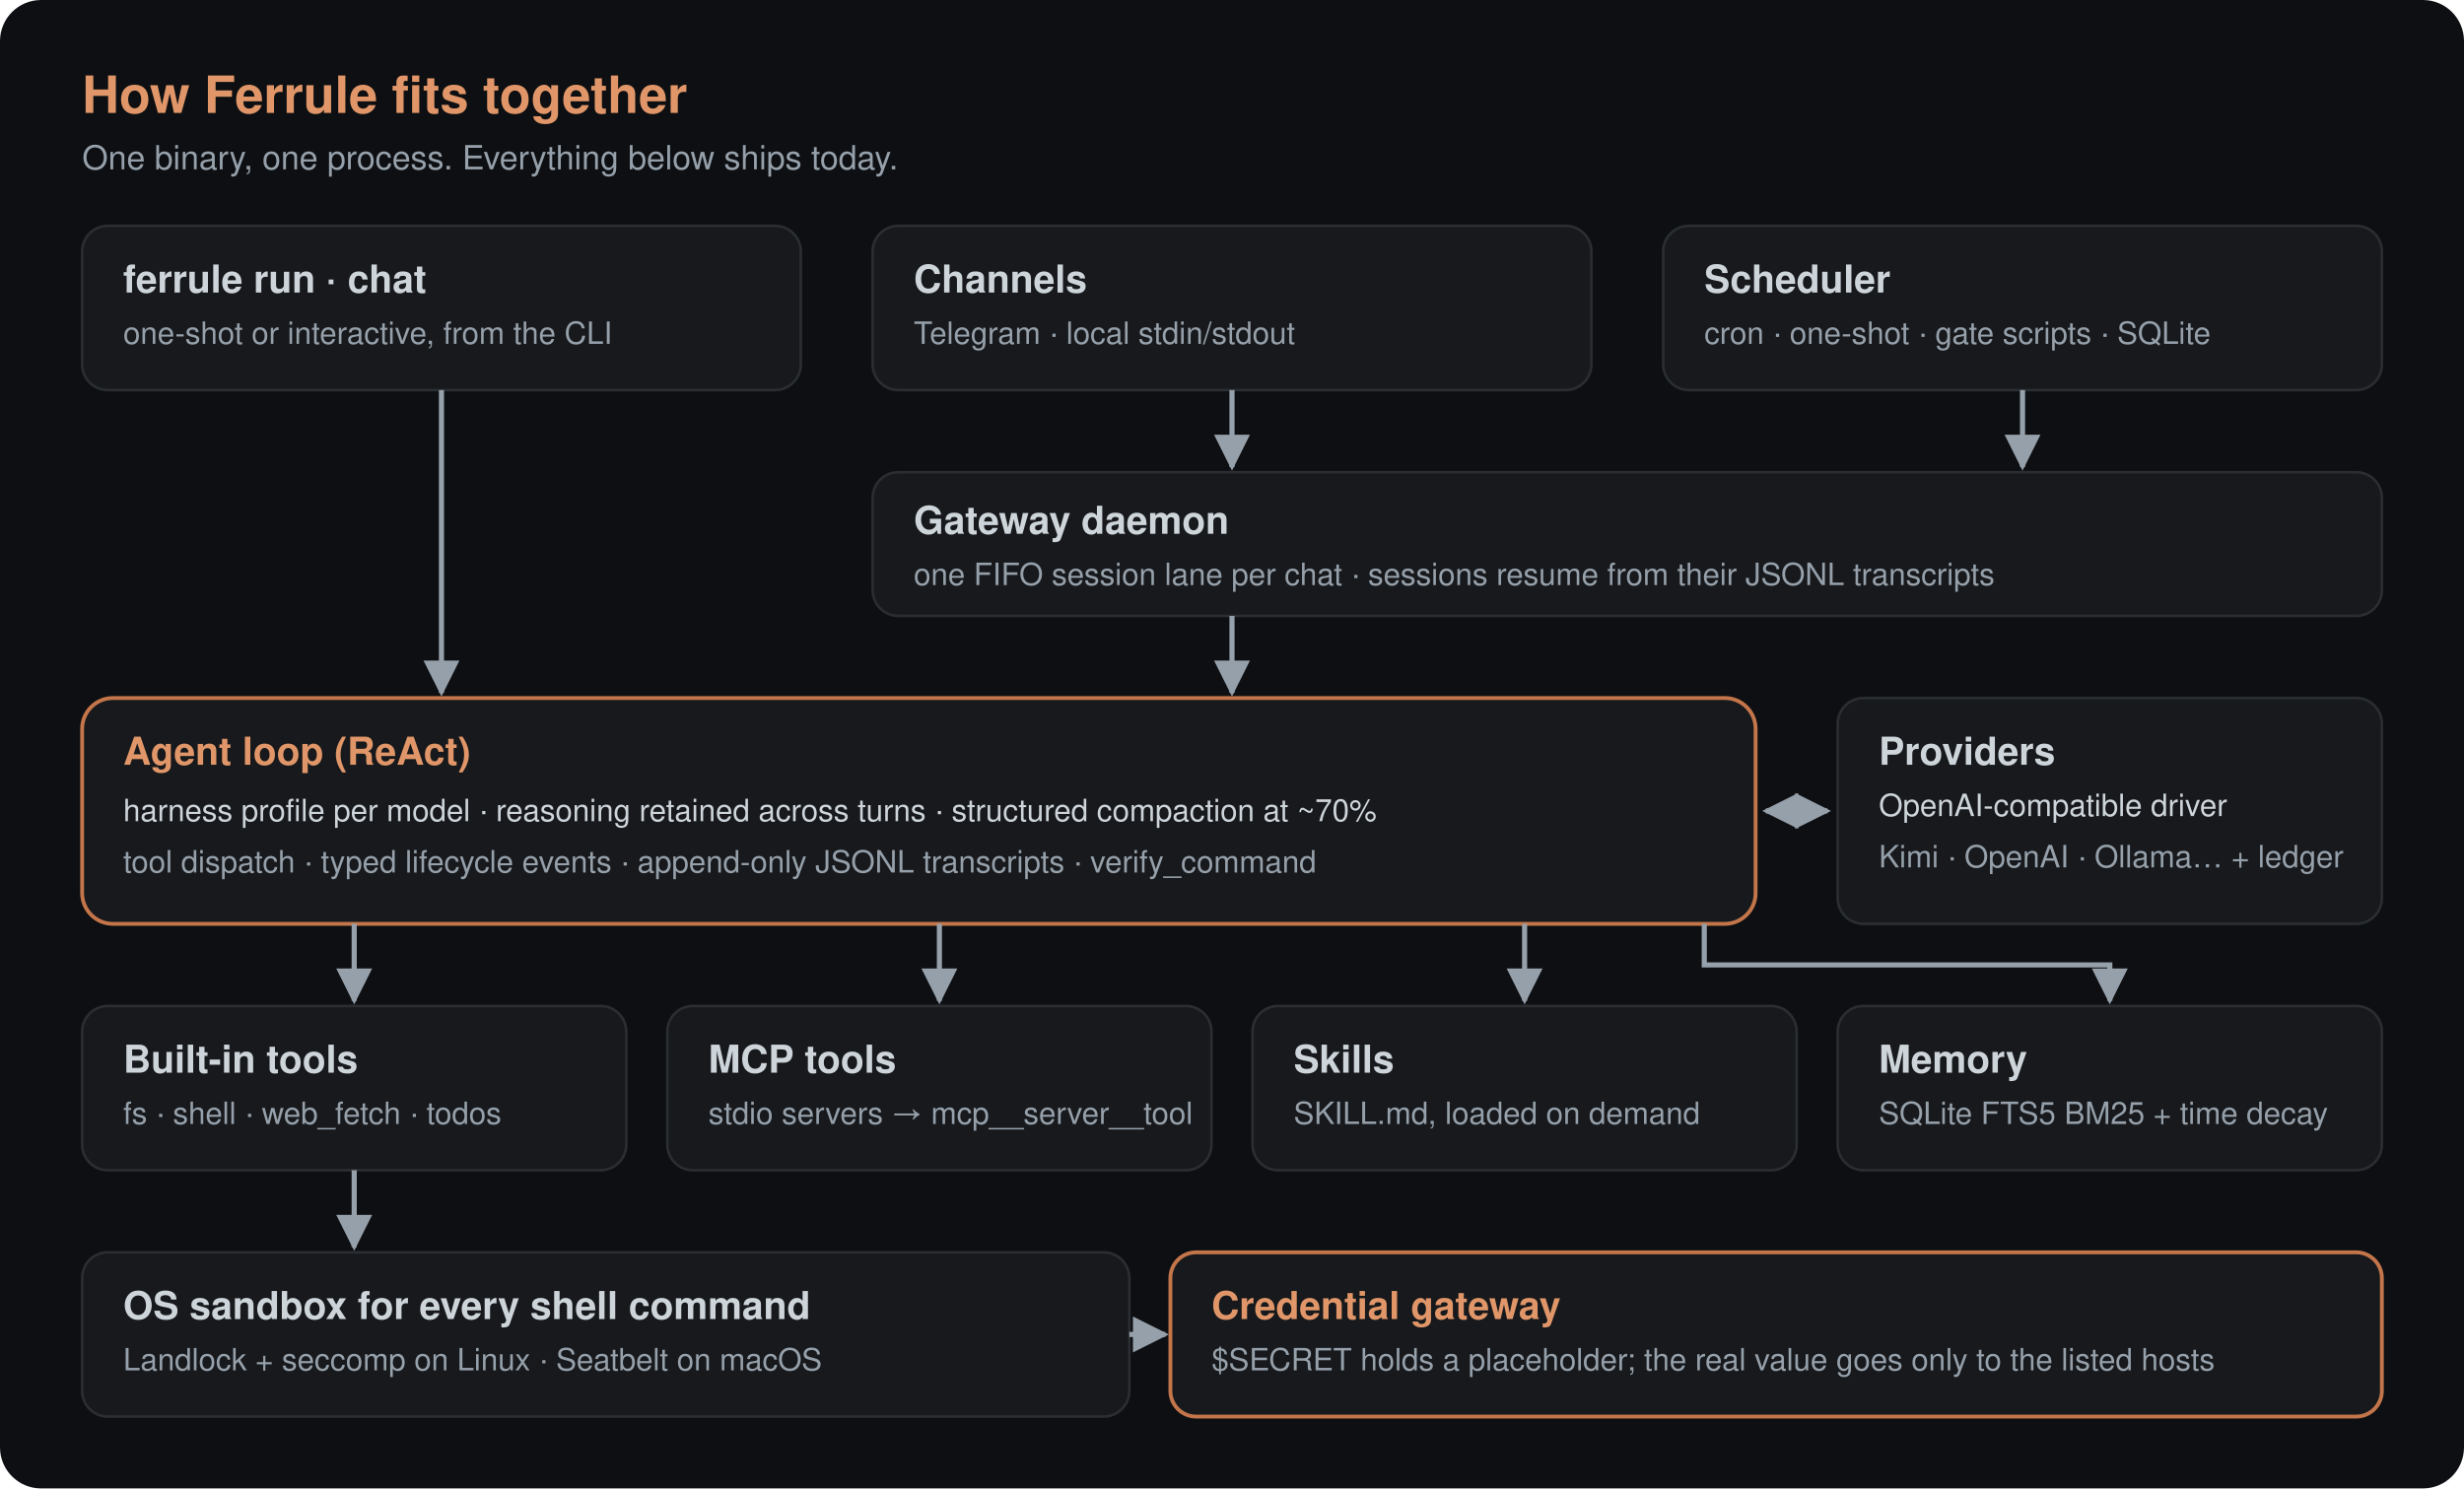
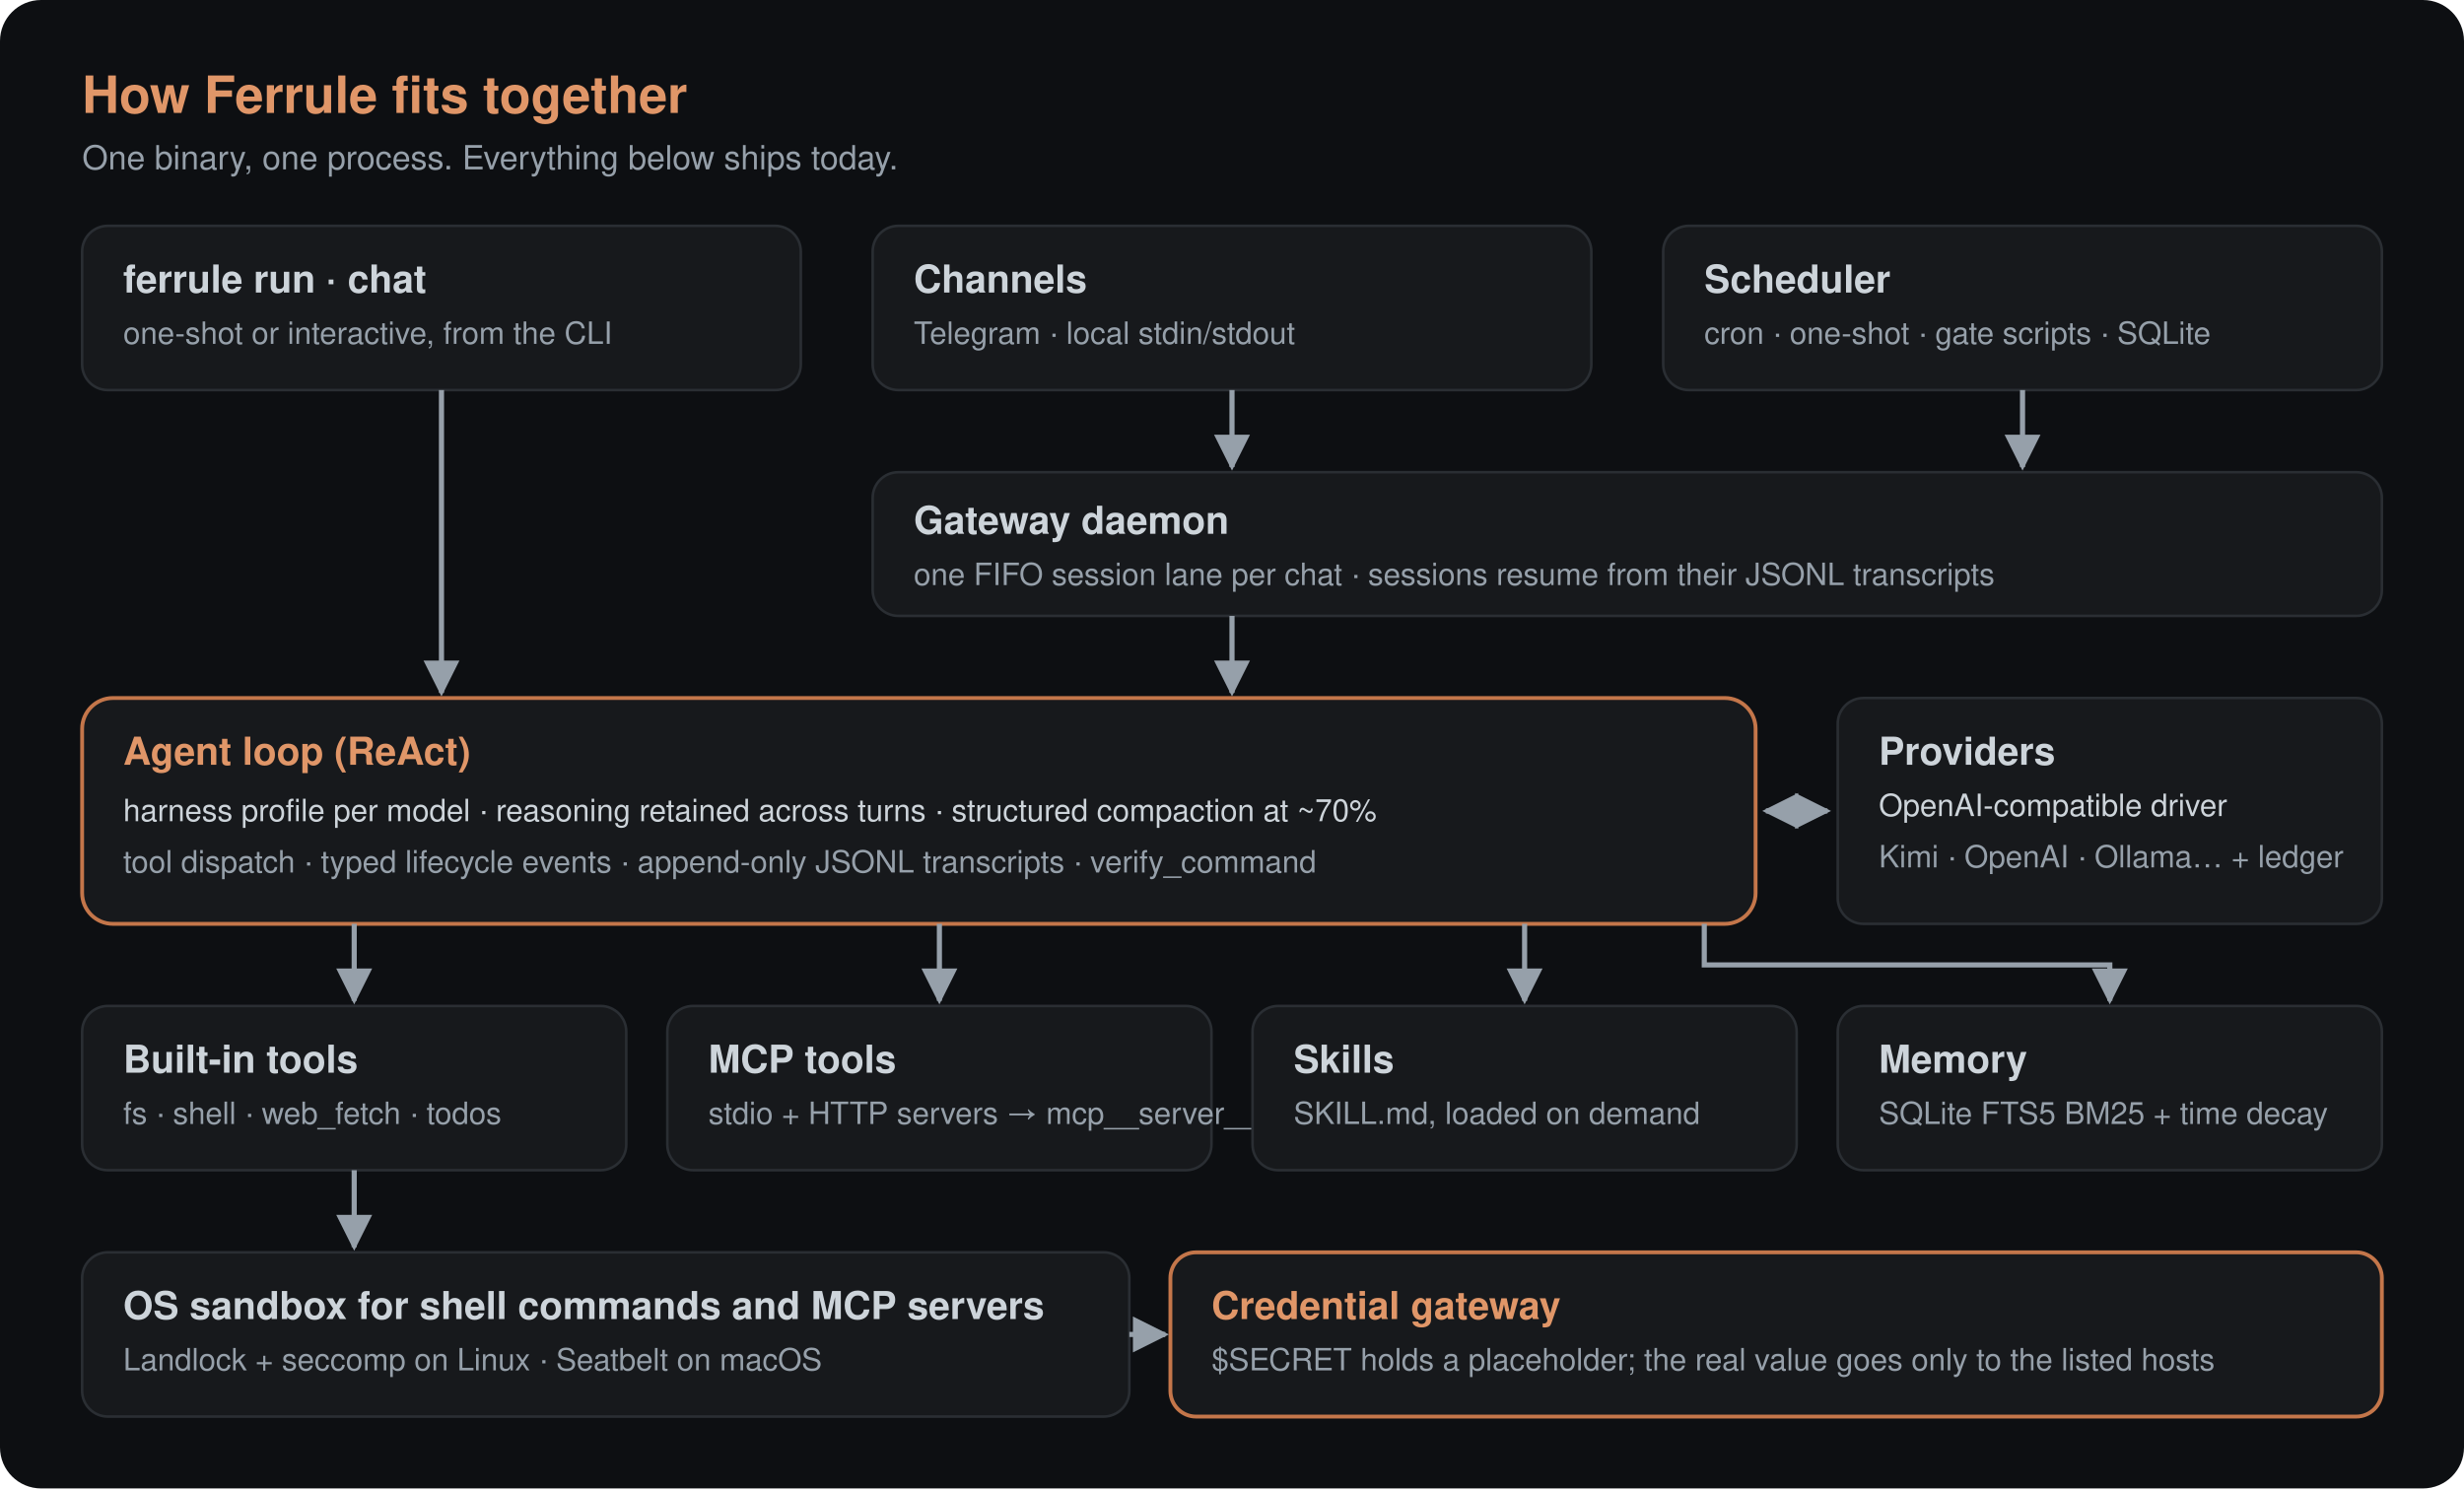
<svg xmlns="http://www.w3.org/2000/svg" width="960" height="580" viewBox="0 0 960 580" role="img" aria-label="Ferrule architecture as built: channels, scheduler and CLI feed the agent loop, which calls providers, tools, MCP, skills and memory; shell commands run in an OS sandbox behind the credential gateway">
  <defs>
    <marker id="a" viewBox="0 0 10 10" refX="9" refY="5" markerWidth="7" markerHeight="7" orient="auto-start-reverse">
      <path d="M0 0L10 5L0 10z" fill="#96a0aa" />
    </marker>
    <style>
      text { font-family: ui-sans-serif, -apple-system, "Segoe UI", Helvetica, Arial, sans-serif; fill: #cdd4da; font-size: 12px; }
      .t { font-size: 20px; font-weight: 700; fill: #e09668; }
      .h { font-size: 15px; font-weight: 700; }
      .s { fill: #96a0aa; }
      .c { fill: #e09668; }
      .b { fill: #17191c; stroke: #2a2e33; }
      .bc { fill: #17191c; stroke: #c4764a; stroke-width: 1.5; }
      .ar { stroke: #96a0aa; stroke-width: 2; fill: none; }
    </style>
  </defs>
  <rect width="960" height="580" rx="16" fill="#0d0f12" />
  <text x="32" y="44" class="t">How Ferrule fits together</text>
  <text x="32" y="66" class="s" style="font-size:13px">One binary, one process. Everything below ships today.</text>
  <rect x="32" y="88" width="280" height="64" rx="10" class="b" />
  <text x="48" y="114" class="h">ferrule run · chat</text>
  <text x="48" y="134" class="s">one-shot or interactive, from the CLI</text>
  <rect x="340" y="88" width="280" height="64" rx="10" class="b" />
  <text x="356" y="114" class="h">Channels</text>
  <text x="356" y="134" class="s">Telegram · local stdin/stdout</text>
  <rect x="648" y="88" width="280" height="64" rx="10" class="b" />
  <text x="664" y="114" class="h">Scheduler</text>
  <text x="664" y="134" class="s">cron · one-shot · gate scripts · SQLite</text>
  <rect x="340" y="184" width="588" height="56" rx="10" class="b" />
  <text x="356" y="208" class="h">Gateway daemon</text>
  <text x="356" y="228" class="s">one FIFO session lane per chat · sessions resume from their JSONL transcripts</text>
  <path d="M480 152V182" class="ar" marker-end="url(#a)" />
  <path d="M788 152V182" class="ar" marker-end="url(#a)" />
  <path d="M172 152V270" class="ar" marker-end="url(#a)" />
  <path d="M480 240V270" class="ar" marker-end="url(#a)" />
  <rect x="32" y="272" width="652" height="88" rx="12" class="bc" />
  <text x="48" y="298" class="h c">Agent loop (ReAct)</text>
  <text x="48" y="320">harness profile per model · reasoning retained across turns · structured compaction at ~70%</text>
  <text x="48" y="340" class="s">tool dispatch · typed lifecycle events · append-only JSONL transcripts · verify_command</text>
  <rect x="716" y="272" width="212" height="88" rx="10" class="b" />
  <text x="732" y="298" class="h">Providers</text>
  <text x="732" y="318">OpenAI-compatible driver</text>
  <text x="732" y="338" class="s">Kimi · OpenAI · Ollama… + ledger</text>
  <path d="M688 316H712" class="ar" marker-end="url(#a)" marker-start="url(#a)" />
  <rect x="32" y="392" width="212" height="64" rx="10" class="b" />
  <text x="48" y="418" class="h">Built-in tools</text>
  <text x="48" y="438" class="s">fs · shell · web_fetch · todos</text>
  <rect x="260" y="392" width="212" height="64" rx="10" class="b" />
  <text x="276" y="418" class="h">MCP tools</text>
-   <text x="276" y="438" class="s">stdio servers → mcp__server__tool</text>
+   <text x="276" y="438" class="s">stdio + HTTP servers → mcp__server__tool</text>
  <rect x="488" y="392" width="212" height="64" rx="10" class="b" />
  <text x="504" y="418" class="h">Skills</text>
  <text x="504" y="438" class="s">SKILL.md, loaded on demand</text>
  <rect x="716" y="392" width="212" height="64" rx="10" class="b" />
  <text x="732" y="418" class="h">Memory</text>
  <text x="732" y="438" class="s">SQLite FTS5 BM25 + time decay</text>
  <path d="M138 360V390" class="ar" marker-end="url(#a)" />
  <path d="M366 360V390" class="ar" marker-end="url(#a)" />
  <path d="M594 360V390" class="ar" marker-end="url(#a)" />
  <path d="M664 360V376H822V390" class="ar" marker-end="url(#a)" />
  <rect x="32" y="488" width="408" height="64" rx="10" class="b" />
-   <text x="48" y="514" class="h">OS sandbox for every shell command</text>
+   <text x="48" y="514" class="h">OS sandbox for shell commands and MCP servers</text>
  <text x="48" y="534" class="s">Landlock + seccomp on Linux · Seatbelt on macOS</text>
  <rect x="456" y="488" width="472" height="64" rx="10" class="bc" />
  <text x="472" y="514" class="h c">Credential gateway</text>
  <text x="472" y="534" class="s">$SECRET holds a placeholder; the real value goes only to the listed hosts</text>
  <path d="M138 456V486" class="ar" marker-end="url(#a)" />
  <path d="M440 520H454" class="ar" marker-end="url(#a)" />
</svg>
